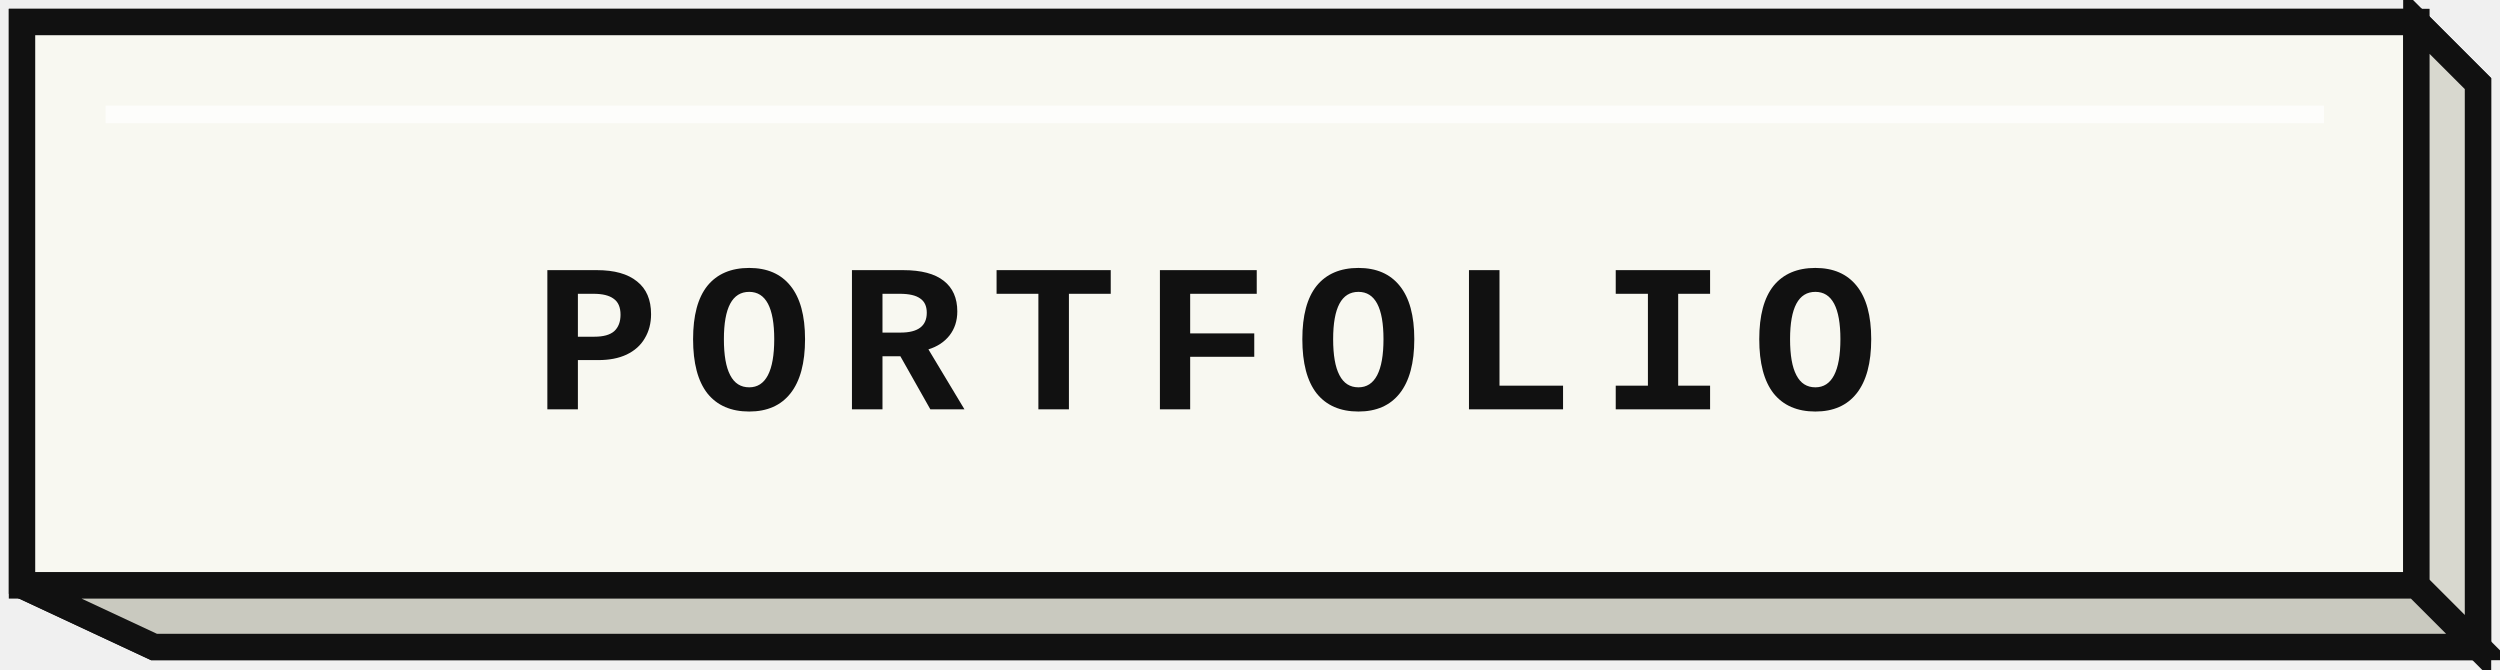
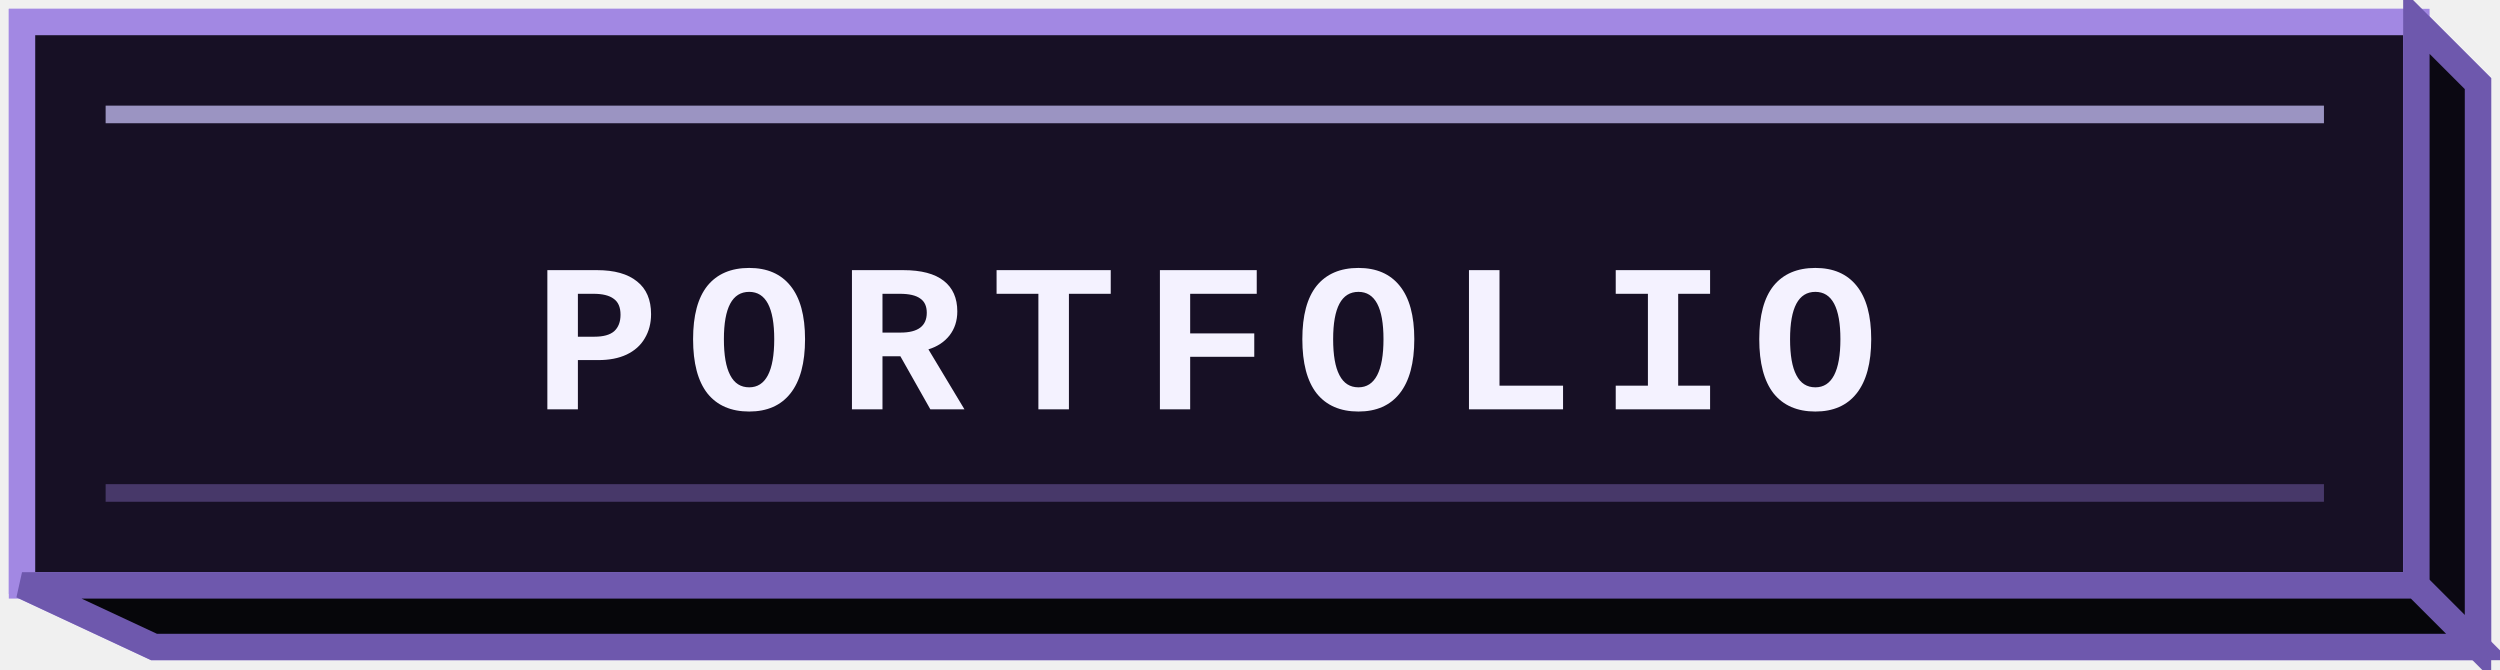
- <svg xmlns="http://www.w3.org/2000/svg" width="142" height="38" viewBox="0 0 142 38" role="img" aria-labelledby="title desc">
-   <path d="M5.25 1.25h132l3.5 3.5v32h-132l-7.5-3.5v-32z" fill="#d8d8cf" stroke="#111" stroke-width="1.5" vector-effect="non-scaling-stroke" />
-   <path d="M1.25 1.25h136v32h-136z" fill="#f8f8f1" stroke="#111" stroke-width="1.5" vector-effect="non-scaling-stroke" />
-   <path d="M137.25 1.25l3.5 3.5v32l-3.5-3.5z" fill="#d8d8cf" stroke="#111" stroke-width="1.5" vector-effect="non-scaling-stroke" />
-   <path d="M1.25 33.25h136l3.5 3.5h-132z" fill="#c9c9bf" stroke="#111" stroke-width="1.5" vector-effect="non-scaling-stroke" />
-   <path d="M6 6.5h126" fill="none" stroke="#fff" stroke-width="1" opacity="0.72" vector-effect="non-scaling-stroke" />
-   <text x="68.5" y="23.25" text-anchor="middle" fill="#111" font-family="ui-monospace,SFMono-Regular,Menlo,Consolas,Liberation Mono,monospace" font-size="12" font-weight="600" letter-spacing="1.45">PORTFOLIO</text>
+ <svg xmlns="http://www.w3.org/2000/svg" width="142" height="38" viewBox="0 0 142 38" role="img" aria-label="Portfolio">
+   <path d="M5.25 1.25h132l3.5 3.5v32h-132l-7.5-3.5v-32z" fill="#08060D" stroke="#A288E3" stroke-width="1.5" vector-effect="non-scaling-stroke" />
+   <path d="M1.25 1.25h136v32h-136z" fill="#171025" stroke="#A288E3" stroke-width="1.5" vector-effect="non-scaling-stroke" />
+   <path d="M137.25 1.25l3.5 3.5v32l-3.5-3.5z" fill="#0B0812" stroke="#6E58AD" stroke-width="1.5" vector-effect="non-scaling-stroke" />
+   <path d="M1.25 33.25h136l3.5 3.5h-132z" fill="#06060A" stroke="#6E58AD" stroke-width="1.5" vector-effect="non-scaling-stroke" />
+   <path d="M6 6.5h126" fill="none" stroke="#CFC7FF" stroke-width="1" opacity="0.72" vector-effect="non-scaling-stroke" />
+   <path d="M6 28h126" fill="none" stroke="#55437C" stroke-width="1" opacity="0.78" vector-effect="non-scaling-stroke" />
+   <text x="68.5" y="23.25" text-anchor="middle" fill="#F4F2FF" font-family="ui-monospace,SFMono-Regular,Menlo,Consolas,Liberation Mono,monospace" font-size="12" font-weight="600" letter-spacing="1.45">PORTFOLIO</text>
</svg>
